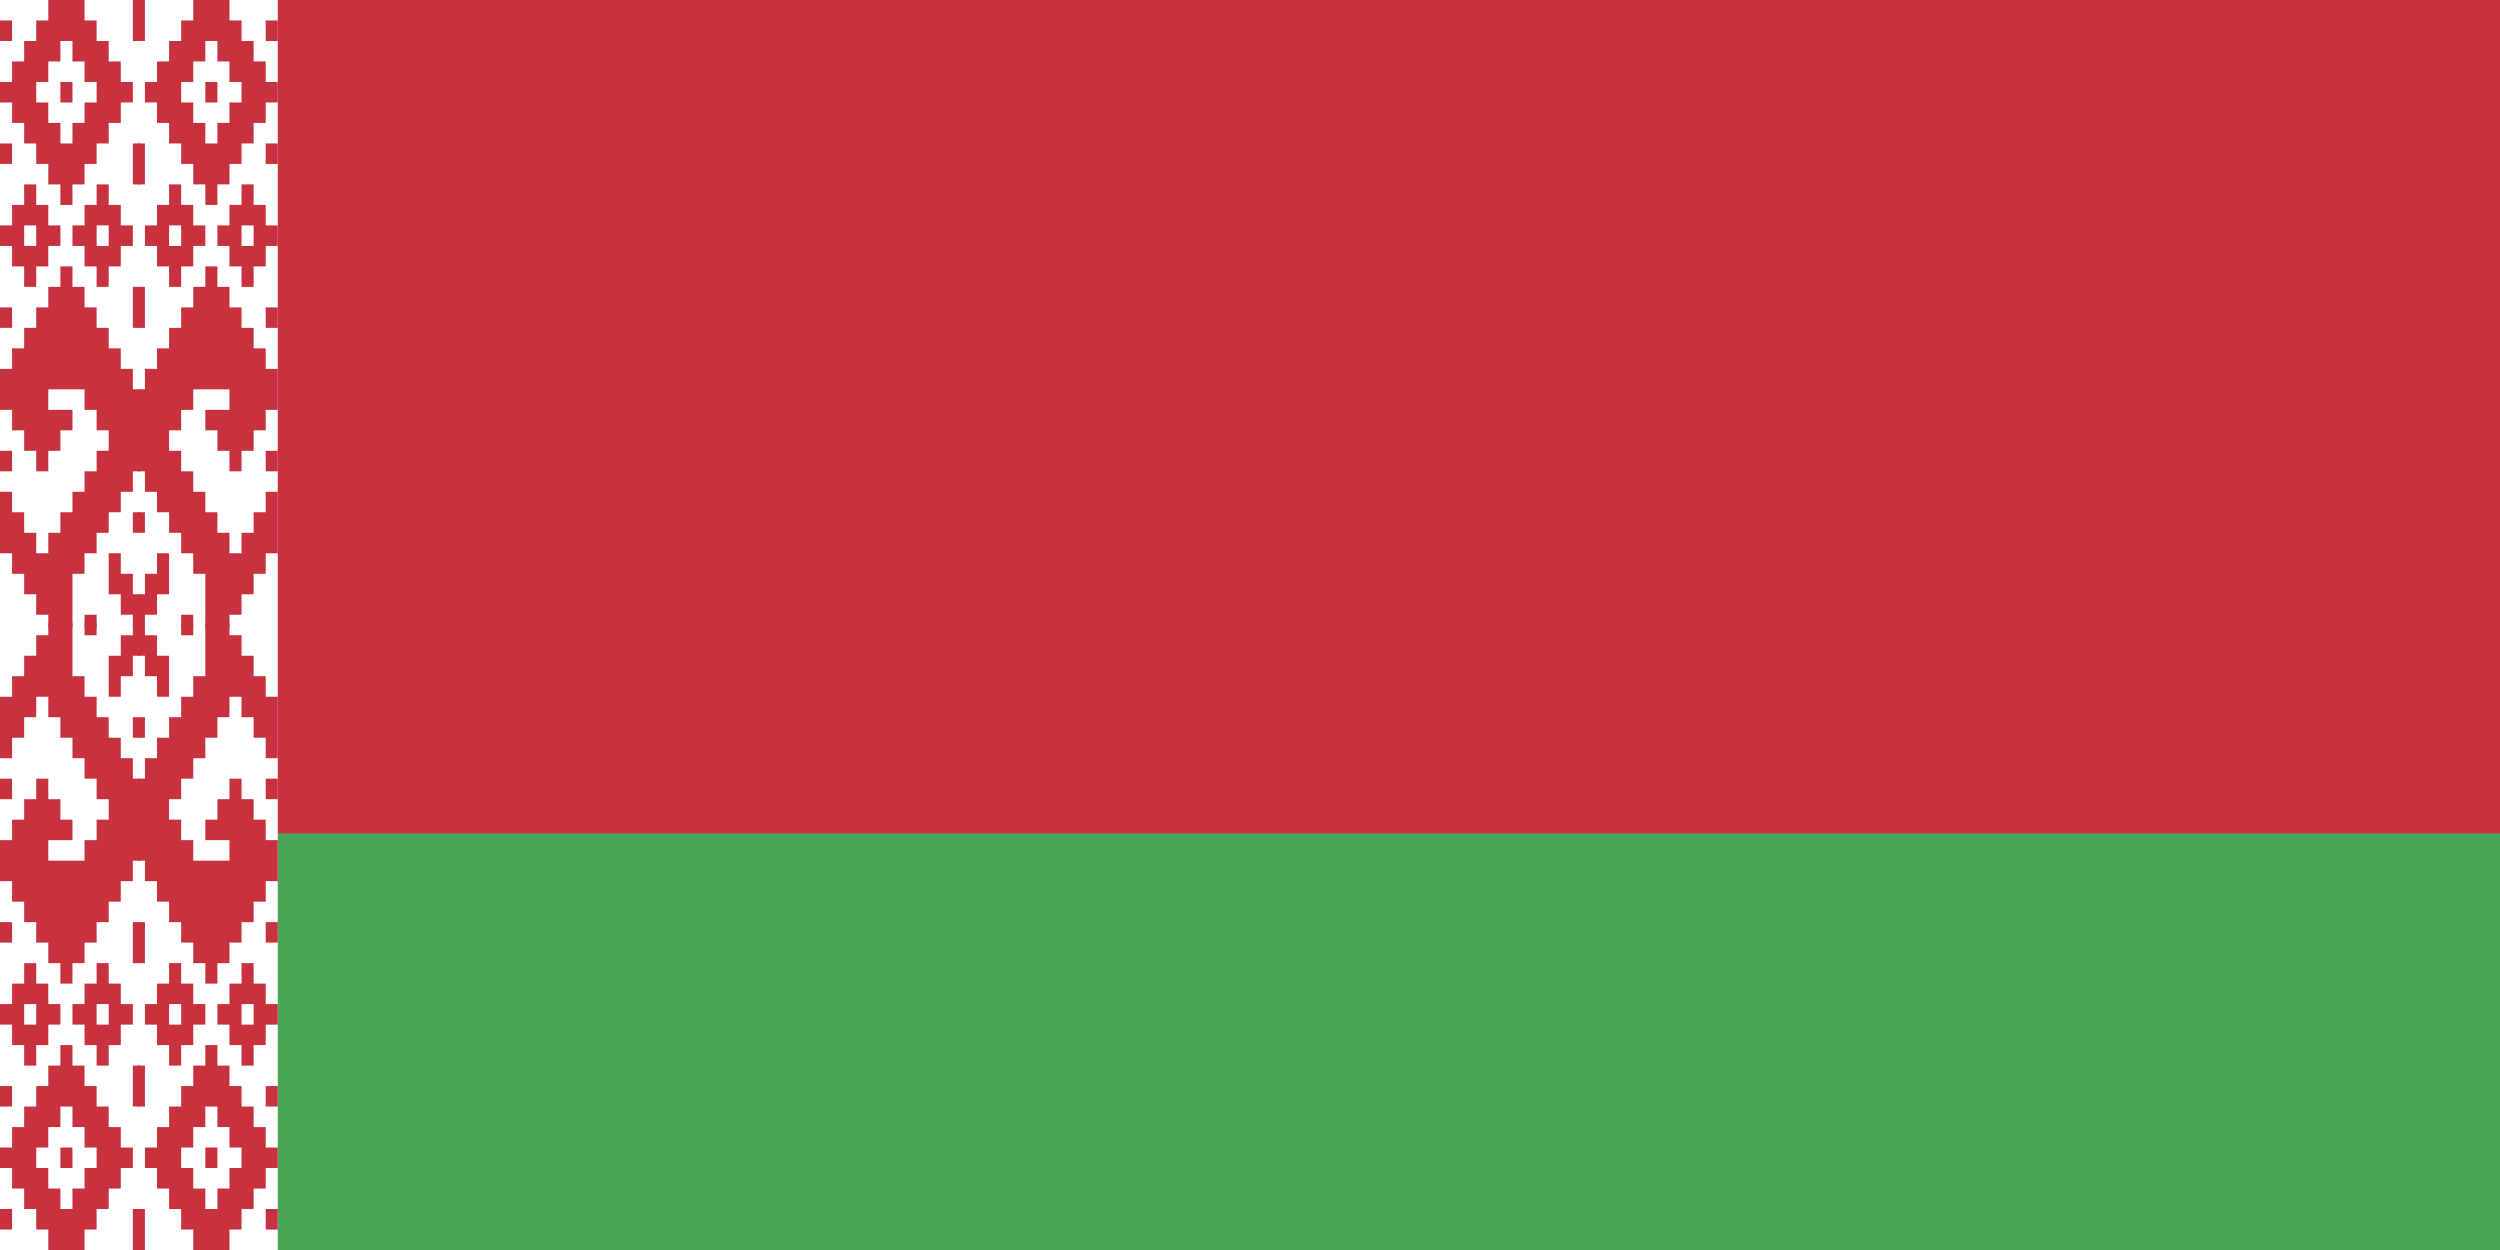
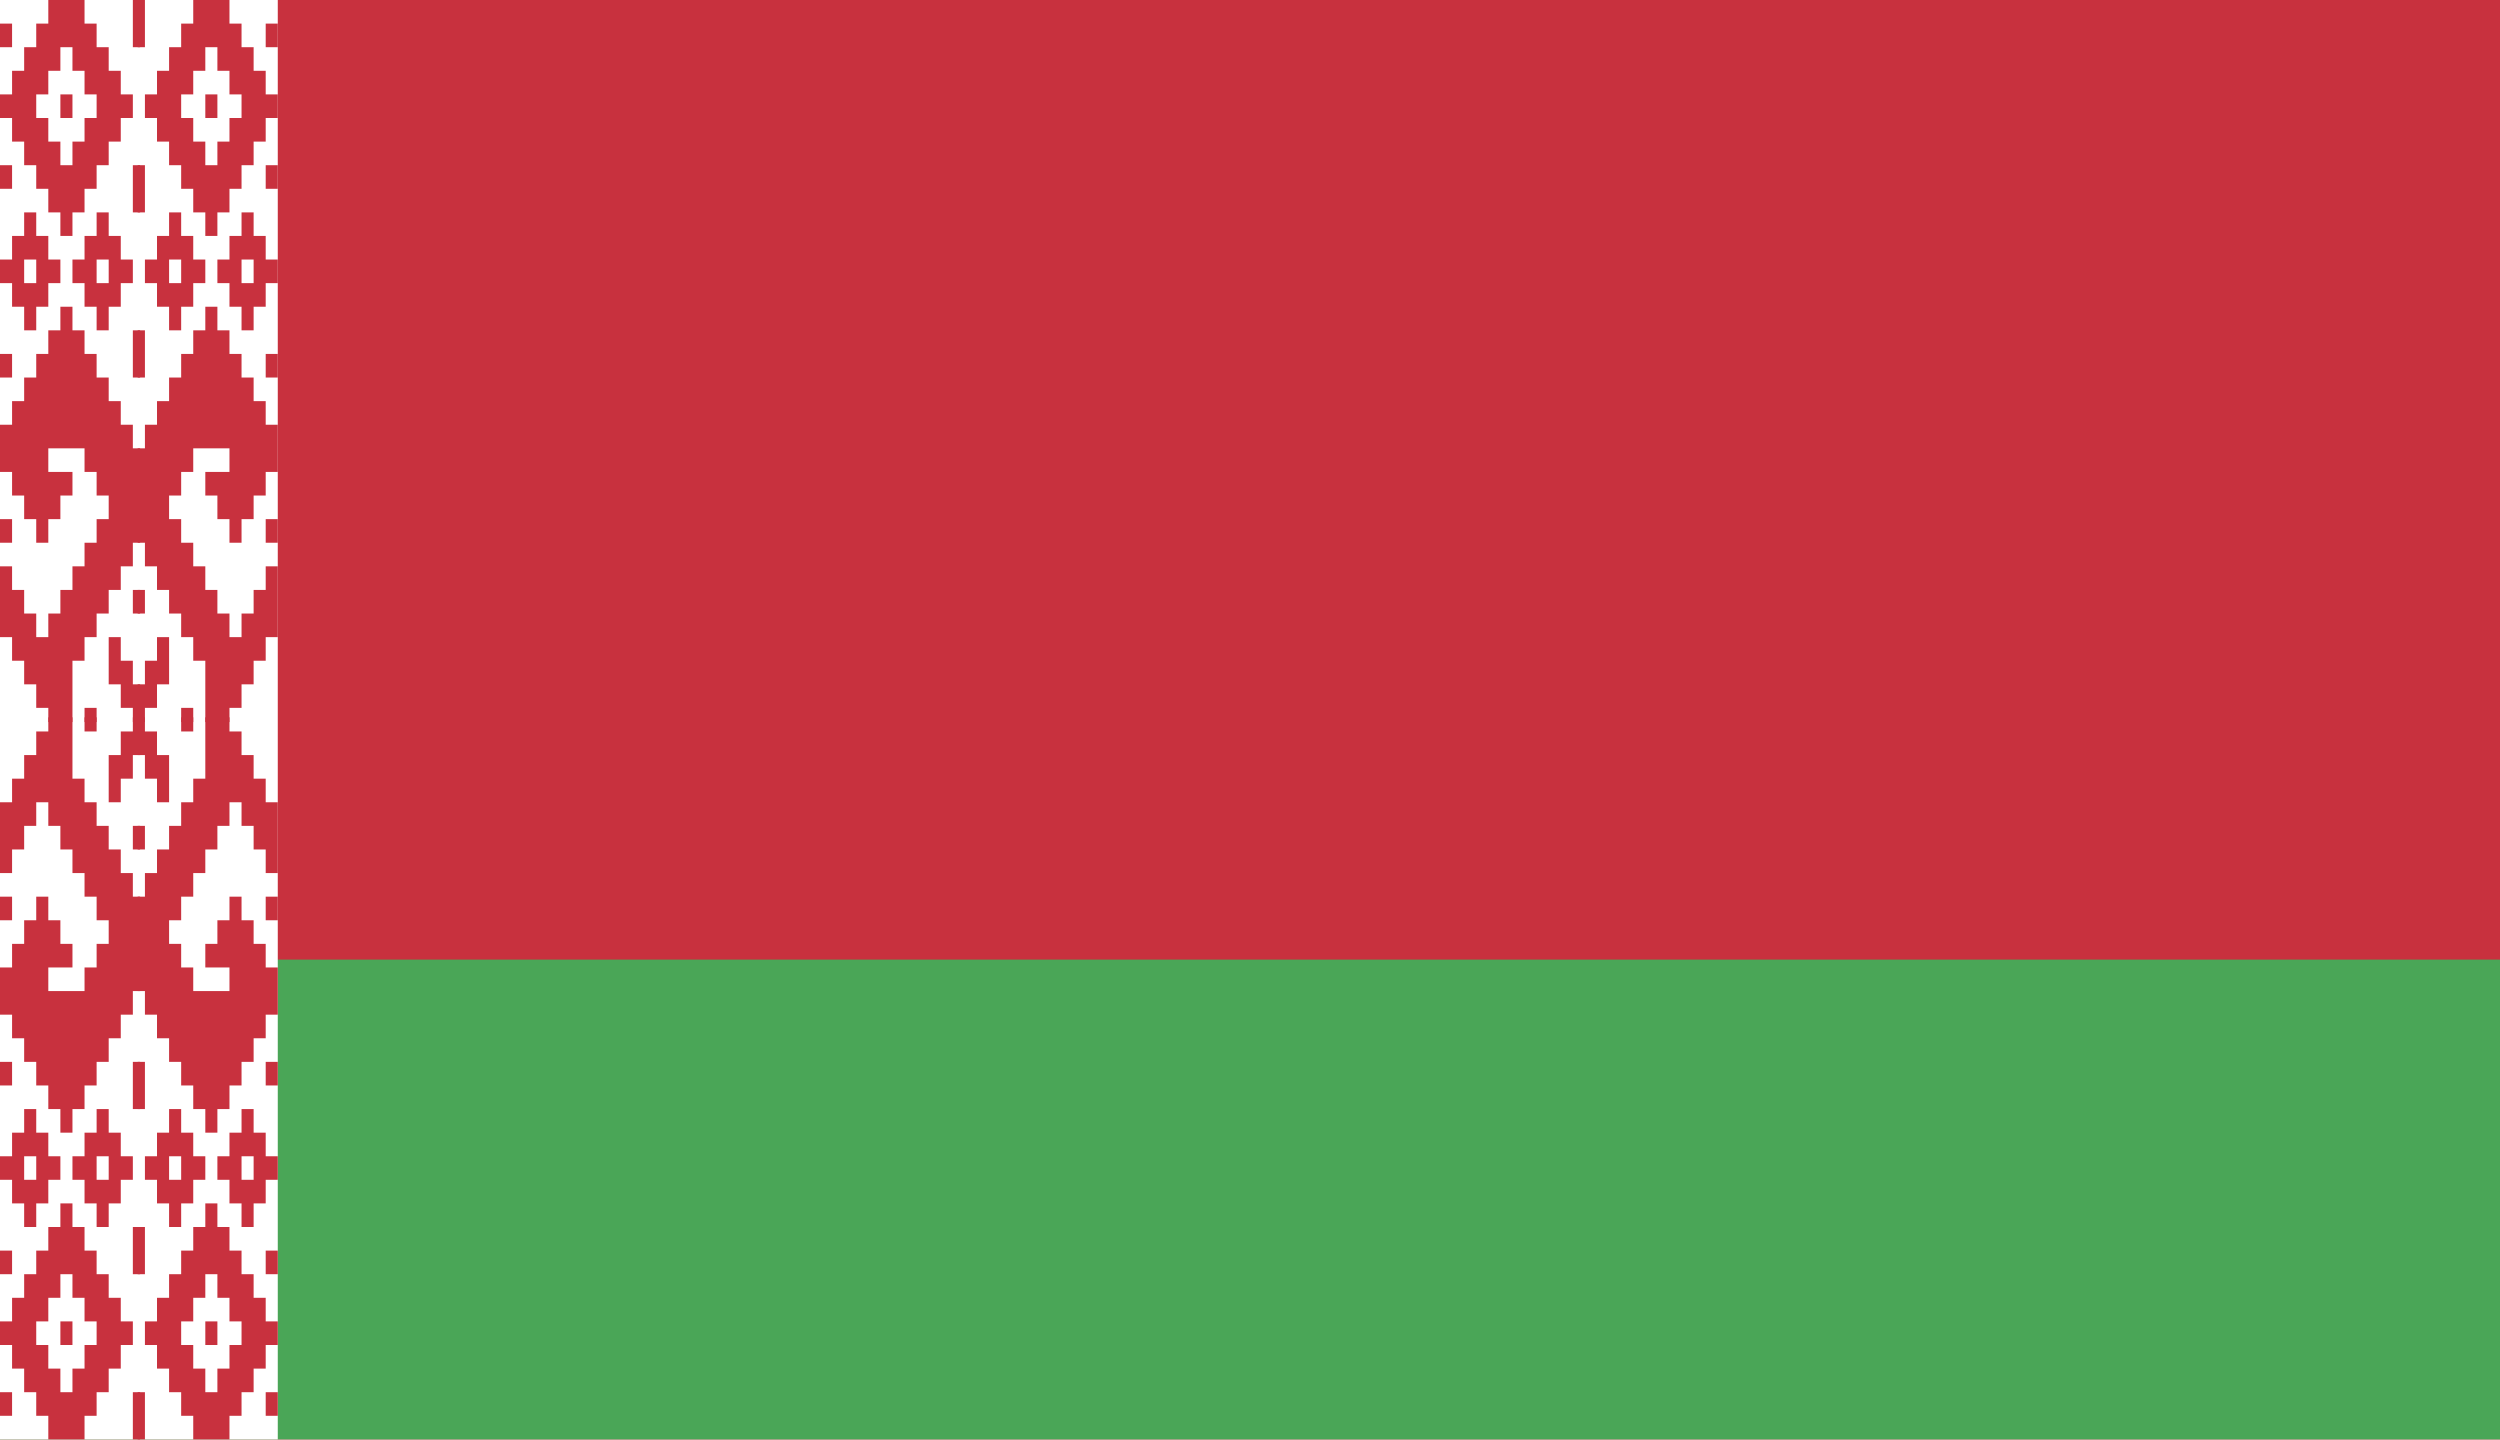
- <svg xmlns="http://www.w3.org/2000/svg" xmlns:xlink="http://www.w3.org/1999/xlink" viewBox="0 0 1098 549">
-   <path fill="#C8313E" d="M0 0h1098v549H0z" />
-   <path fill="#4AA657" d="M0 366h1098v183H0z" />
-   <path fill="#FFF" d="M0 0h122v549H0z" />
-   <g id="b">
-     <path d="M21.217 0H37.13v9h5.305v9h5.304v9h5.305v9h5.304v9h-5.304v9h-5.305v9h-5.304v9H37.13v9h-5.304v9h-5.304v-9h-5.305v-9h-5.304v-9H10.61v-9H5.304v-9H0v-9h5.304v-9h5.305v-9h5.304V9h5.304zm5.305 18h5.304v9h5.304v9h5.305v9H37.13v9h-5.304v9h-5.304v-9h-5.305v-9h-5.304v-9h5.304v-9h5.305zm0 18h5.304v9h-5.304zM0 9h5.304v9H0zm0 54h5.304v9H0zM58.348 0h3.182v18h-3.182zm0 63h3.182v18h-3.182zm-47.74 18h5.305v9h5.304v9h5.305v9h-5.305v9h-5.304v9H10.61v-9H5.304v-9H0v-9h5.304v-9h5.305zm0 18h5.305v9h-5.304zm31.827-18h5.304v9h5.305v9h5.304v9h-5.304v9h-5.305v9h-5.304v-9H37.13v-9h-5.304v-9h5.304v-9h5.305zm0 18h5.304v9h-5.304zM0 135h5.304v9H0zm58.348-9h3.182v18h-3.182zM0 162h5.304v-9h5.305v-9h5.304v-9h5.304v-9h5.305v-9h5.304v9h5.304v9h5.305v9h5.304v9h5.305v9h5.304v9h3.182v36h-3.182v9h-5.304v9h-5.305v9h-5.304v9H37.13v9h-5.304v23.4H21.217V270h-5.304v-9H10.61v-9H5.304v-9H0v-27h5.304v9h5.305v9h5.304v9h5.304v-9h5.305v-9h5.304v-9h5.304v-9h5.305v-9h5.304v-9h-5.304v-9H37.13v-9H21.217v9h10.61v9h-5.305v9h-5.305v9h-5.304v-9H10.61v-9H5.304v-9H0zm0 36h5.304v9H0zm58.348 27h3.182v9h-3.182zm-10.609 18h5.305v9h5.304v9h3.182v14.4h-3.182V270h-5.304v-9h-5.305zM37.13 270h5.305v5.4H37.13z" id="a" fill="#C8313E" fill-rule="evenodd" />
-     <use xlink:href="#a" transform="matrix(-1 0 0 1 122 0)" />
+ <svg xmlns="http://www.w3.org/2000/svg" width="660" height="380" viewBox="0 0 660 380" fill="none">
+   <g clip-path="url(#clip0_101_887)">
+     <path d="M0 0H660V380H0V0Z" fill="#C8313E" />
+     <path d="M0 253.333H660V380H0V253.333Z" fill="#4AA657" />
+     <path d="M0 0H73.333V380H0V0Z" fill="white" />
+     <path fill-rule="evenodd" clip-rule="evenodd" d="M12.753 0H22.319V6.23H25.507V12.459H28.696V18.689H31.884V24.918H35.073V31.148H31.884V37.377H28.696V43.607H25.507V49.836H22.319V56.066H19.13V62.295H15.942V56.066H12.753V49.836H9.565V43.607H6.378V37.377H3.188V31.148H0V24.918H3.188V18.689H6.377V12.459H9.565V6.23H12.753V0ZM15.942 12.459H19.13V18.689H22.319V24.918H25.507V31.148H22.319V37.377H19.13V43.607H15.942V37.377H12.753V31.148H9.565V24.918H12.753V18.689H15.942V12.459ZM15.942 24.918H19.13V31.148H15.942V24.918ZM0 6.23H3.188V12.459H0V6.23ZM0 43.607H3.188V49.836H0V43.607ZM35.073 0H36.985V12.459H35.073V0ZM35.073 43.607H36.985V56.066H35.073V43.607ZM6.376 56.066H9.565V62.295H12.753V68.525H15.942V74.754H12.753V80.984H9.565V87.213H6.378V80.984H3.188V74.754H0V68.525H3.188V62.295H6.377L6.376 56.066ZM6.376 68.525H9.565V74.754H6.377L6.376 68.525ZM25.507 56.066H28.696V62.295H31.884V68.525H35.073V74.754H31.884V80.984H28.696V87.213H25.507V80.984H22.319V74.754H19.13V68.525H22.319V62.295H25.507V56.066ZM25.507 68.525H28.696V74.754H25.507V68.525ZM0 93.443H3.188V99.672H0V93.443ZM35.073 87.213H36.985V99.672H35.073V87.213ZM0 112.131H3.188V105.902H6.377V99.672H9.565V93.443H12.753V87.213H15.942V80.984H19.13V87.213H22.319V93.443H25.507V99.672H28.696V105.902H31.884V112.131H35.073V118.361H36.985V143.279H35.073V149.508H31.884V155.738H28.696V161.967H25.507V168.197H22.319V174.426H19.13V190.623H12.753V186.885H9.565V180.656H6.378V174.426H3.188V168.197H0V149.508H3.188V155.738H6.377V161.967H9.565V168.197H12.753V161.967H15.942V155.738H19.13V149.508H22.319V143.279H25.507V137.049H28.696V130.82H25.507V124.59H22.319V118.361H12.753V124.59H19.131V130.82H15.942V137.049H12.753V143.279H9.565V137.049H6.378V130.82H3.188V124.59H0V112.131ZM0 137.049H3.188V143.279H0V137.049ZM35.073 155.738H36.985V161.967H35.073V155.738ZM28.696 168.197H31.884V174.426H35.073V180.656H36.985V190.623H35.073V186.885H31.884V180.656H28.696V168.197ZM22.319 186.885H25.507V190.623H22.319V186.885Z" fill="#C8313E" />
+     <path fill-rule="evenodd" clip-rule="evenodd" d="M60.58 0H51.015V6.23H47.826V12.459H44.638V18.689H41.449V24.918H38.261V31.148H41.449V37.377H44.638V43.607H47.826V49.836H51.015V56.066H54.203V62.295H57.391V56.066H60.58V49.836H63.768V43.607H66.956V37.377H70.145V31.148H73.333V24.918H70.145V18.689H66.956V12.459H63.768V6.23H60.58V0ZM57.391 12.459H54.203V18.689H51.015V24.918H47.826V31.148H51.015V37.377H54.203V43.607H57.391V37.377H60.58V31.148H63.768V24.918H60.58V18.689H57.391V12.459ZM57.391 24.918H54.203V31.148H57.391V24.918ZM73.333 6.23H70.145V12.459H73.333V6.23ZM73.333 43.607H70.145V49.836H73.333V43.607ZM38.261 0H36.348V12.459H38.261V0ZM38.261 43.607H36.348V56.066H38.261V43.607ZM66.957 56.066H63.768V62.295H60.58V68.525H57.391V74.754H60.58V80.984H63.768V87.213H66.956V80.984H70.145V74.754H73.333V68.525H70.145V62.295H66.956L66.957 56.066ZM66.957 68.525H63.768V74.754H66.956L66.957 68.525ZM47.826 56.066H44.638V62.295H41.449V68.525H38.261V74.754H41.449V80.984H44.638V87.213H47.826V80.984H51.015V74.754H54.203V68.525H51.015V62.295H47.826V56.066ZM47.826 68.525H44.638V74.754H47.826V68.525ZM73.333 93.443H70.145V99.672H73.333V93.443ZM38.261 87.213H36.348V99.672H38.261V87.213ZM73.333 112.131H70.145V105.902H66.956V99.672H63.768V93.443H60.58V87.213H57.391V80.984H54.203V87.213H51.015V93.443H47.826V99.672H44.638V105.902H41.449V112.131H38.261V118.361H36.348V143.279H38.261V149.508H41.449V155.738H44.638V161.967H47.826V168.197H51.015V174.426H54.203V190.623H60.58V186.885H63.768V180.656H66.956V174.426H70.145V168.197H73.333V149.508H70.145V155.738H66.956V161.967H63.768V168.197H60.58V161.967H57.391V155.738H54.203V149.508H51.015V143.279H47.826V137.049H44.638V130.82H47.826V124.59H51.015V118.361H60.58V124.59H54.202V130.82H57.391V137.049H60.58V143.279H63.768V137.049H66.956V130.82H70.145V124.59H73.333V112.131ZM73.333 137.049H70.145V143.279H73.333V137.049ZM38.261 155.738H36.348V161.967H38.261V155.738ZM44.638 168.197H41.449V174.426H38.261V180.656H36.348V190.623H38.261V186.885H41.449V180.656H44.638V168.197ZM51.015 186.885H47.826V190.623H51.015V186.885Z" fill="#C8313E" />
+     <path fill-rule="evenodd" clip-rule="evenodd" d="M12.753 380H22.319V373.77H25.507V367.541H28.696V361.311H31.884V355.082H35.073V348.852H31.884V342.623H28.696V336.393H25.507V330.164H22.319V323.934H19.13V317.705H15.942V323.934H12.753V330.164H9.565V336.393H6.378V342.623H3.188V348.852H0V355.082H3.188V361.311H6.377V367.541H9.565V373.77H12.753V380ZM15.942 367.541H19.13V361.311H22.319V355.082H25.507V348.852H22.319V342.623H19.13V336.393H15.942V342.623H12.753V348.852H9.565V355.082H12.753V361.311H15.942V367.541ZM15.942 355.082H19.13V348.852H15.942V355.082ZM0 373.77H3.188V367.541H0V373.77ZM0 336.393H3.188V330.164H0V336.393ZM35.073 380H36.985V367.541H35.073V380ZM35.073 336.393H36.985V323.934H35.073V336.393ZM6.376 323.934H9.565V317.705H12.753V311.475H15.942V305.246H12.753V299.016H9.565V292.787H6.378V299.016H3.188V305.246H0V311.475H3.188V317.705H6.377L6.376 323.934ZM6.376 311.475H9.565V305.246H6.377L6.376 311.475ZM25.507 323.934H28.696V317.705H31.884V311.475H35.073V305.246H31.884V299.016H28.696V292.787H25.507V299.016H22.319V305.246H19.13V311.475H22.319V317.705H25.507V323.934ZM25.507 311.475H28.696V305.246H25.507V311.475ZM0 286.557H3.188V280.328H0V286.557ZM35.073 292.787H36.985V280.328H35.073V292.787ZM0 267.869H3.188V274.098H6.377V280.328H9.565V286.557H12.753V292.787H15.942V299.016H19.13V292.787H22.319V286.557H25.507V280.328H28.696V274.098H31.884V267.869H35.073V261.639H36.985V236.721H35.073V230.492H31.884V224.262H28.696V218.033H25.507V211.803H22.319V205.574H19.13V189.377H12.753V193.115H9.565V199.344H6.378V205.574H3.188V211.803H0V230.492H3.188V224.262H6.377V218.033H9.565V211.803H12.753V218.033H15.942V224.262H19.13V230.492H22.319V236.721H25.507V242.951H28.696V249.18H25.507V255.41H22.319V261.639H12.753V255.41H19.131V249.18H15.942V242.951H12.753V236.721H9.565V242.951H6.378V249.18H3.188V255.41H0V267.869ZM0 242.951H3.188V236.721H0V242.951ZM35.073 224.262H36.985V218.033H35.073V224.262ZM28.696 211.803H31.884V205.574H35.073V199.344H36.985V189.377H35.073V193.115H31.884V199.344H28.696V211.803ZM22.319 193.115H25.507V189.377H22.319V193.115Z" fill="#C8313E" />
+     <path fill-rule="evenodd" clip-rule="evenodd" d="M60.58 380H51.015V373.77H47.826V367.541H44.638V361.311H41.449V355.082H38.261V348.852H41.449V342.623H44.638V336.393H47.826V330.164H51.015V323.934H54.203V317.705H57.391V323.934H60.58V330.164H63.768V336.393H66.956V342.623H70.145V348.852H73.333V355.082H70.145V361.311H66.956V367.541H63.768V373.77H60.58V380ZM57.391 367.541H54.203V361.311H51.015V355.082H47.826V348.852H51.015V342.623H54.203V336.393H57.391V342.623H60.58V348.852H63.768V355.082H60.58V361.311H57.391V367.541ZM57.391 355.082H54.203V348.852H57.391V355.082ZM73.333 373.77H70.145V367.541H73.333V373.77ZM73.333 336.393H70.145V330.164H73.333V336.393ZM38.261 380H36.348V367.541H38.261V380ZM38.261 336.393H36.348V323.934H38.261V336.393ZM66.957 323.934H63.768V317.705H60.58V311.475H57.391V305.246H60.58V299.016H63.768V292.787H66.956V299.016H70.145V305.246H73.333V311.475H70.145V317.705H66.956L66.957 323.934ZM66.957 311.475H63.768V305.246H66.956L66.957 311.475ZM47.826 323.934H44.638V317.705H41.449V311.475H38.261V305.246H41.449V299.016H44.638V292.787H47.826V299.016H51.015V305.246H54.203V311.475H51.015V317.705H47.826V323.934ZM47.826 311.475H44.638V305.246H47.826V311.475ZM73.333 286.557H70.145V280.328H73.333V286.557ZM38.261 292.787H36.348V280.328H38.261V292.787ZM73.333 267.869H70.145V274.098H66.956V280.328H63.768V286.557H60.58V292.787H57.391V299.016H54.203V292.787H51.015V286.557H47.826V280.328H44.638V274.098H41.449V267.869H38.261V261.639H36.348V236.721H38.261V230.492H41.449V224.262H44.638V218.033H47.826V211.803H51.015V205.574H54.203V189.377H60.58V193.115H63.768V199.344H66.956V205.574H70.145V211.803H73.333V230.492H70.145V224.262H66.956V218.033H63.768V211.803H60.58V218.033H57.391V224.262H54.203V230.492H51.015V236.721H47.826V242.951H44.638V249.18H47.826V255.41H51.015V261.639H60.58V255.41H54.202V249.18H57.391V242.951H60.58V236.721H63.768V242.951H66.956V249.18H70.145V255.41H73.333V267.869ZM73.333 242.951H70.145V236.721H73.333V242.951ZM38.261 224.262H36.348V218.033H38.261V224.262ZM44.638 211.803H41.449V205.574H38.261V199.344H36.348V189.377H38.261V193.115H41.449V199.344H44.638V211.803ZM51.015 193.115H47.826V189.377H51.015V193.115Z" fill="#C8313E" />
  </g>
-   <use xlink:href="#b" transform="matrix(1 0 0 -1 0 549)" />
+   <defs>
+     <clipPath id="clip0_101_887">
+       <rect width="660" height="380" fill="white" />
+     </clipPath>
+   </defs>
</svg>
